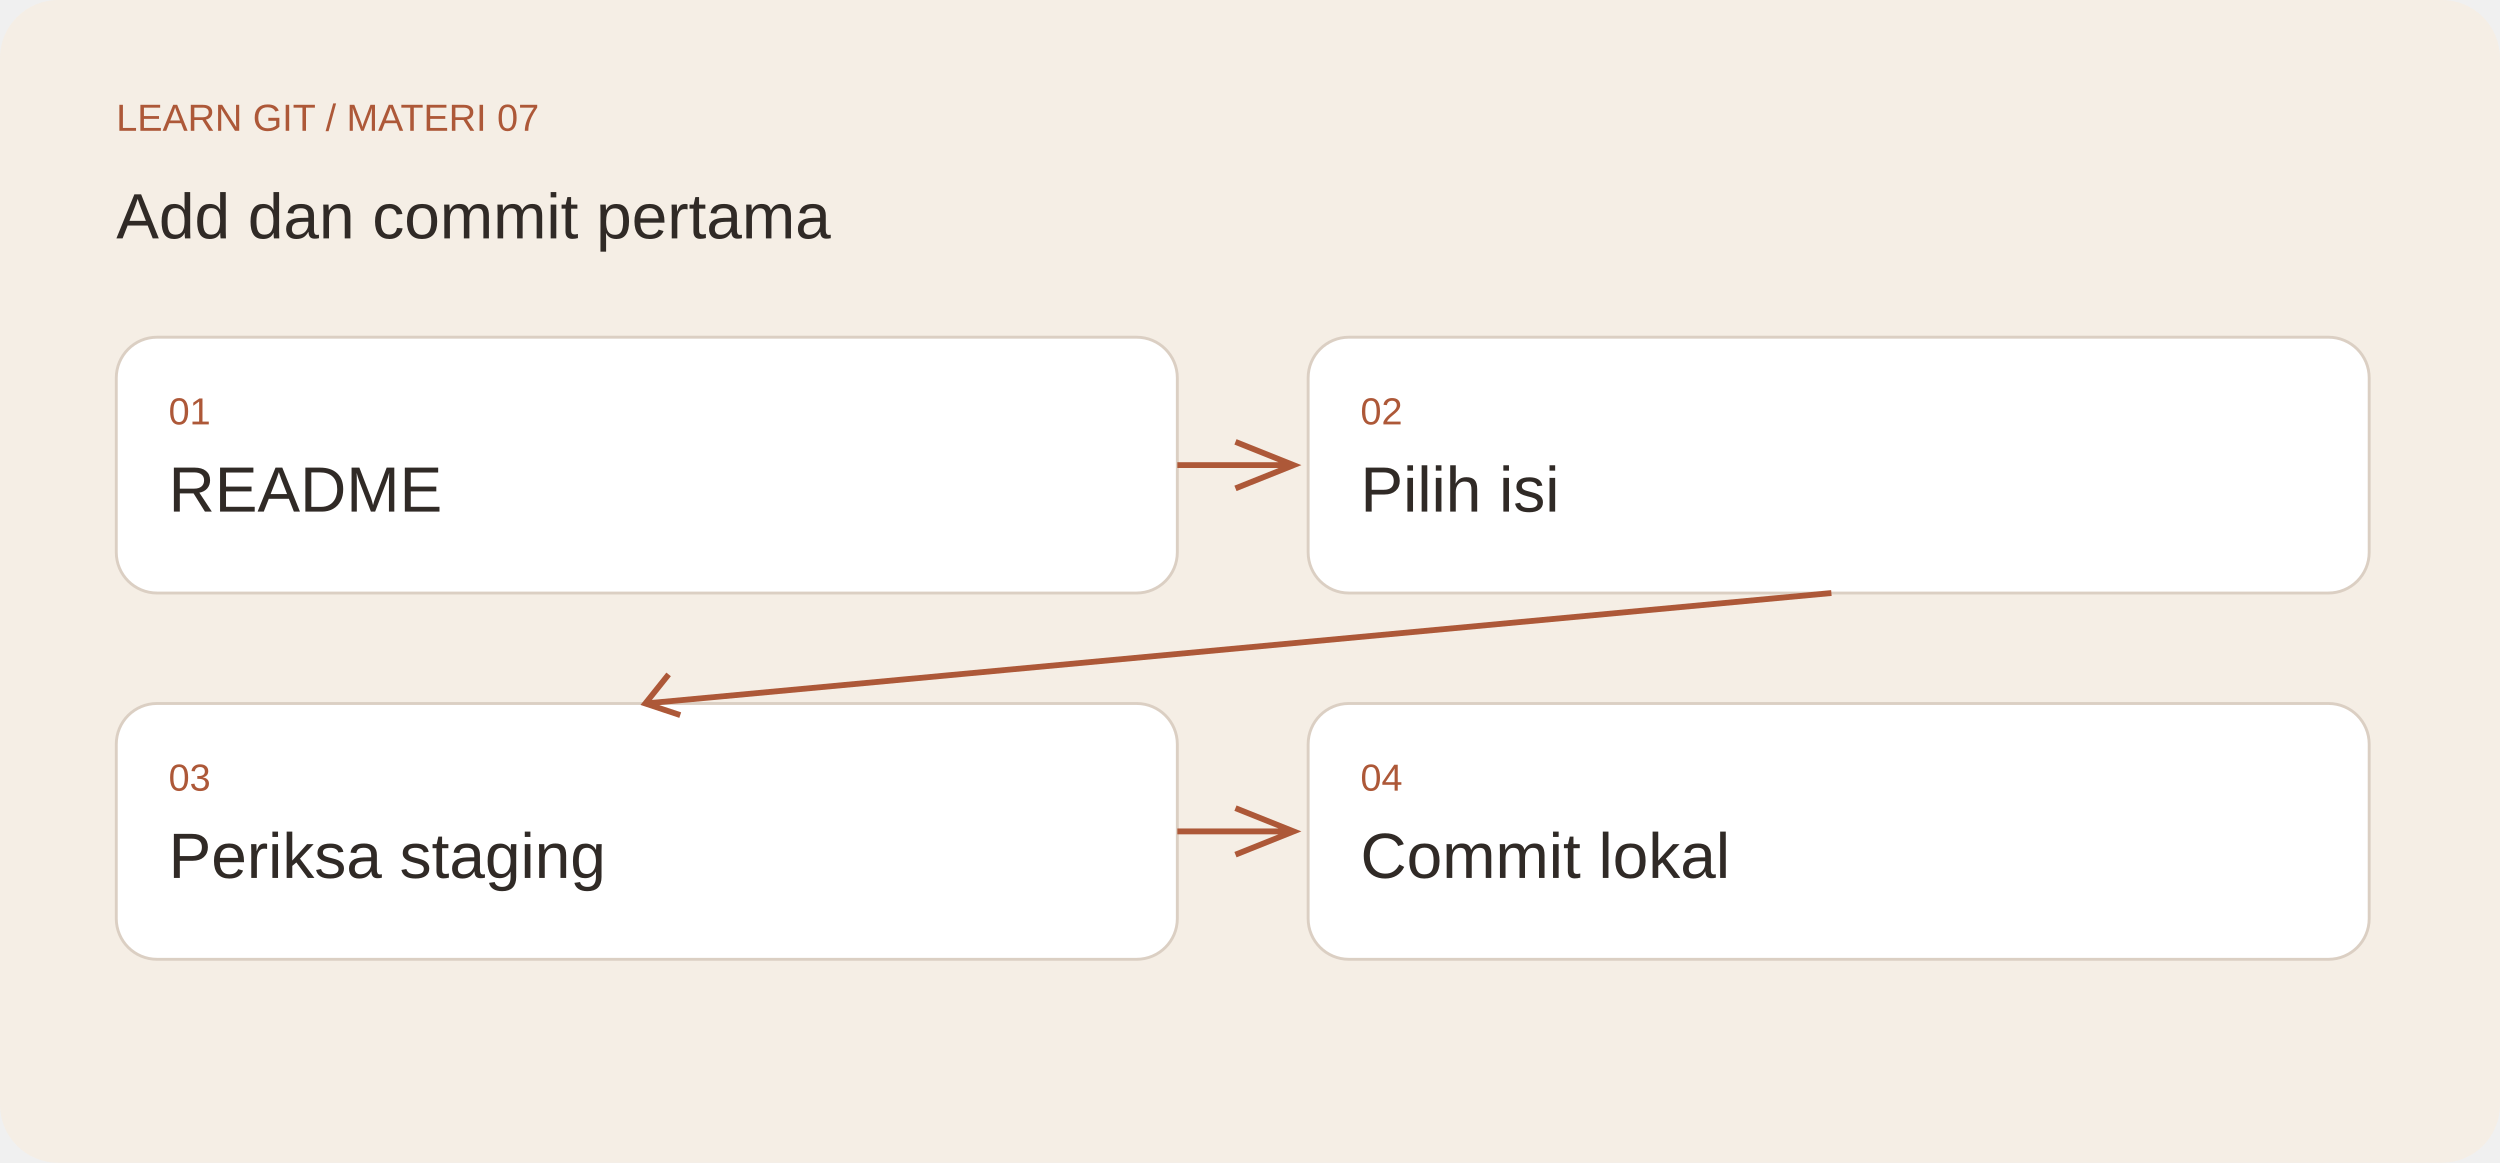
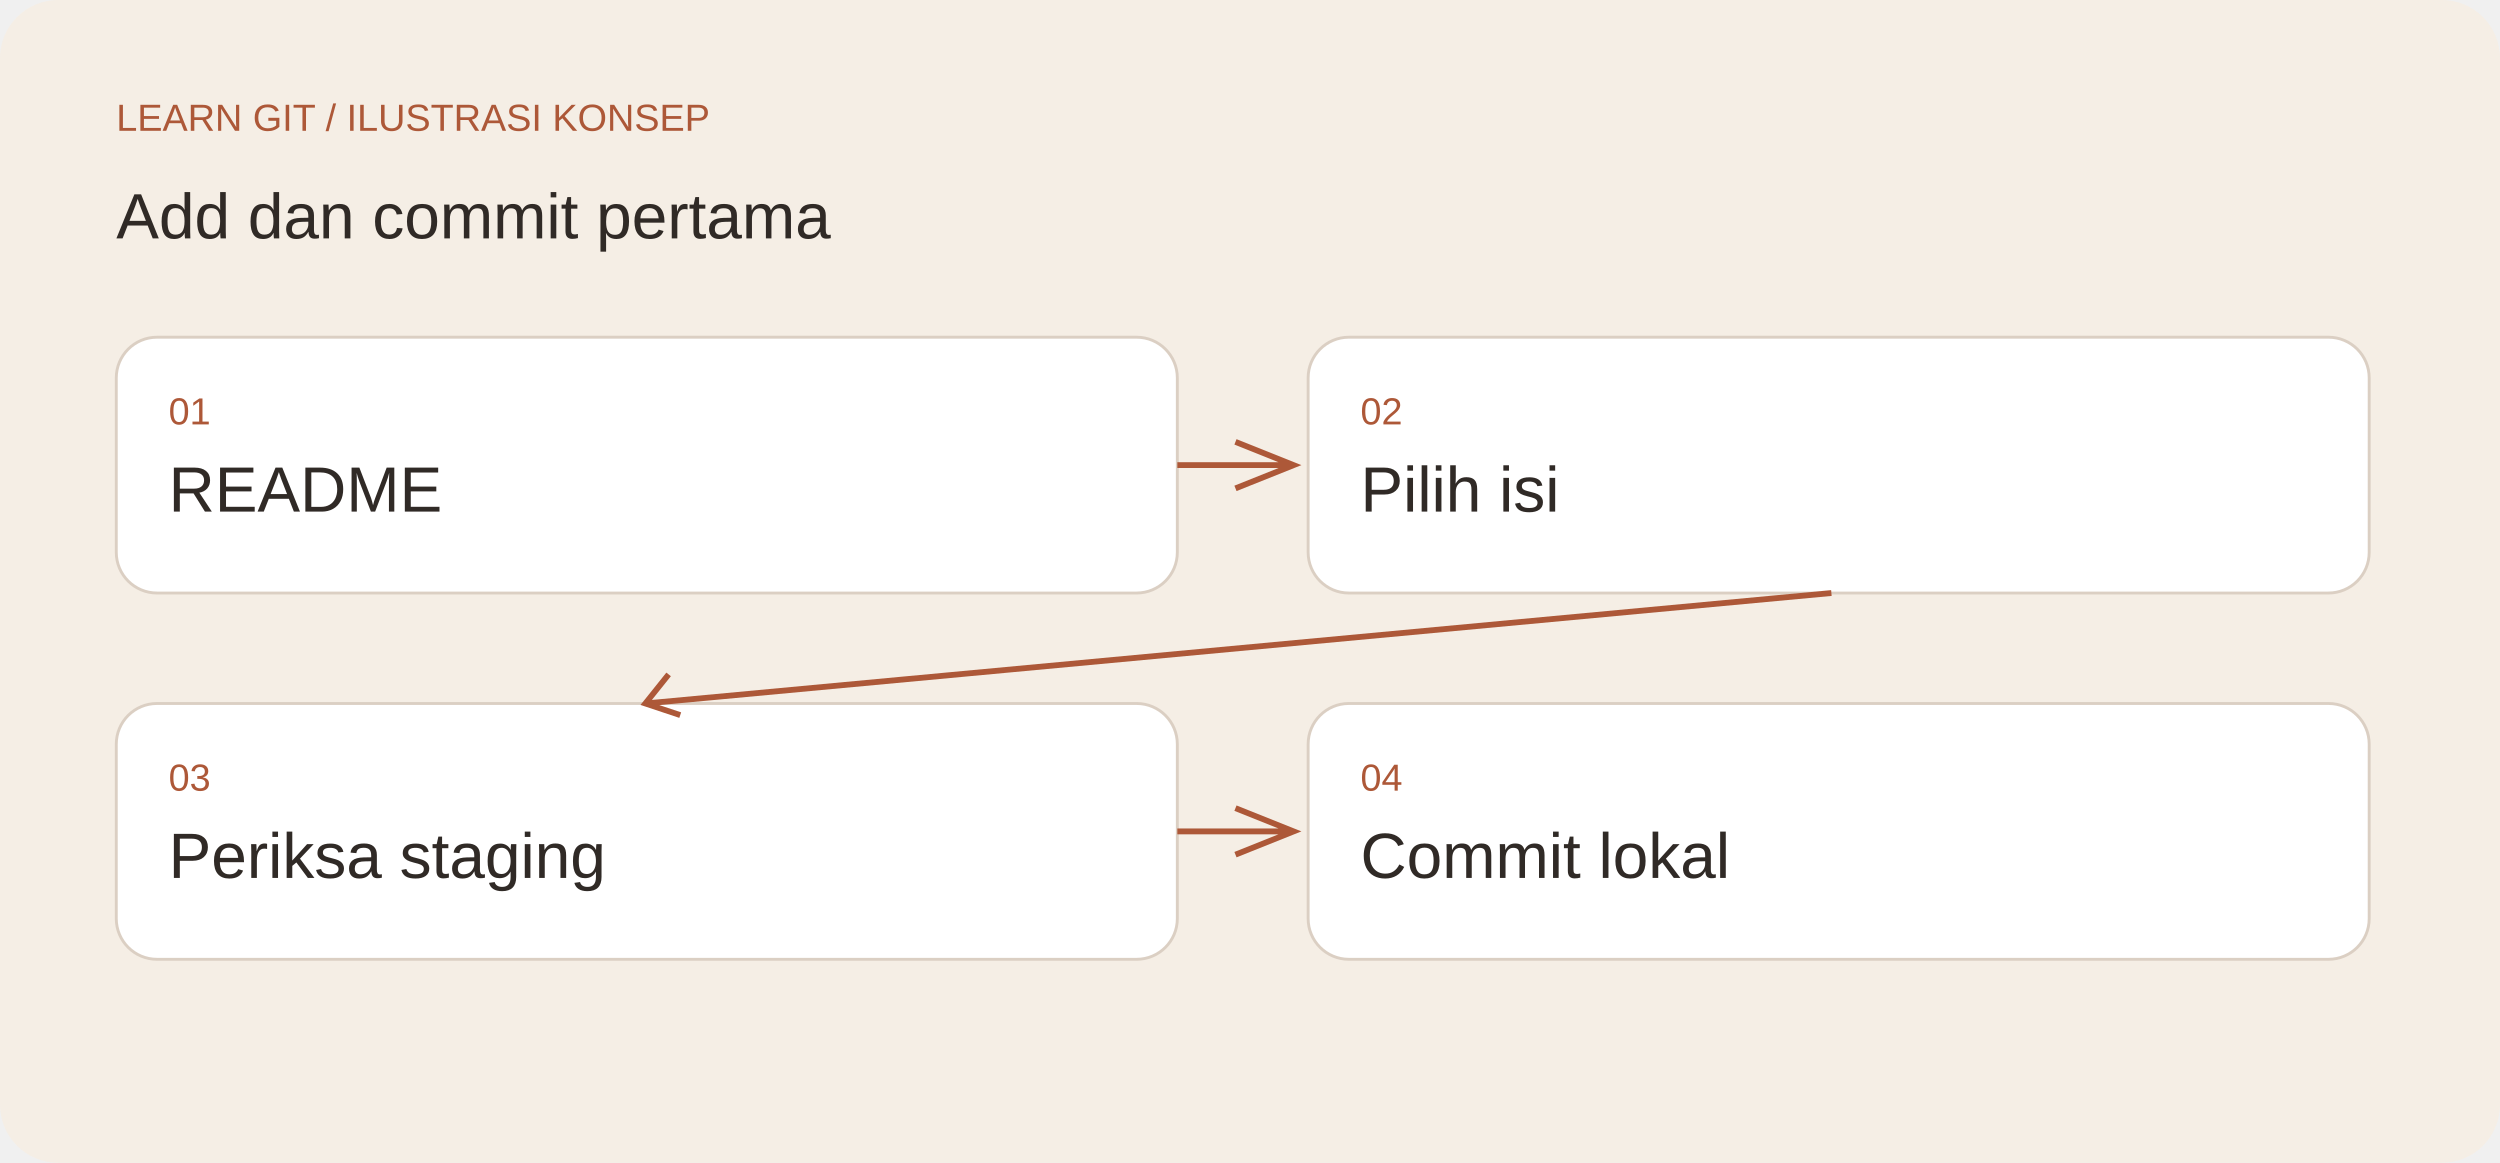
<svg xmlns="http://www.w3.org/2000/svg" width="860" height="400" viewBox="0 0 860 400">
  <rect width="860" height="400" rx="20" fill="#f5eee5" />
  <g font-family="Arial,sans-serif">
-     <text x="40" y="45" font-size="13" fill="#ad5838">LEARN GIT / MATERI 07</text>
+     <text x="40" y="45" font-size="13" fill="#ad5838">LEARN GIT / ILUSTRASI KONSEP</text>
    <text x="40" y="82" font-size="22" fill="#302a26">Add dan commit pertama</text>
    <rect x="40" y="116" width="365" height="88" rx="14" fill="white" stroke="#dbcfc3" />
    <text x="58" y="146" font-size="13" fill="#ad5838">01</text>
    <text x="58" y="176" font-size="22" fill="#302a26">README</text>
    <rect x="450" y="116" width="365" height="88" rx="14" fill="white" stroke="#dbcfc3" />
    <text x="468" y="146" font-size="13" fill="#ad5838">02</text>
    <text x="468" y="176" font-size="22" fill="#302a26">Pilih isi</text>
    <rect x="40" y="242" width="365" height="88" rx="14" fill="white" stroke="#dbcfc3" />
    <text x="58" y="272" font-size="13" fill="#ad5838">03</text>
    <text x="58" y="302" font-size="22" fill="#302a26">Periksa staging</text>
    <rect x="450" y="242" width="365" height="88" rx="14" fill="white" stroke="#dbcfc3" />
    <text x="468" y="272" font-size="13" fill="#ad5838">04</text>
    <text x="468" y="302" font-size="22" fill="#302a26">Commit lokal</text>
    <path d="M405 160h40m-20-8 20 8-20 8M630 204L222 242m8-10-8 10 12 4M405 286h40m-20-8 20 8-20 8" fill="none" stroke="#ad5838" stroke-width="2" />
  </g>
</svg>
